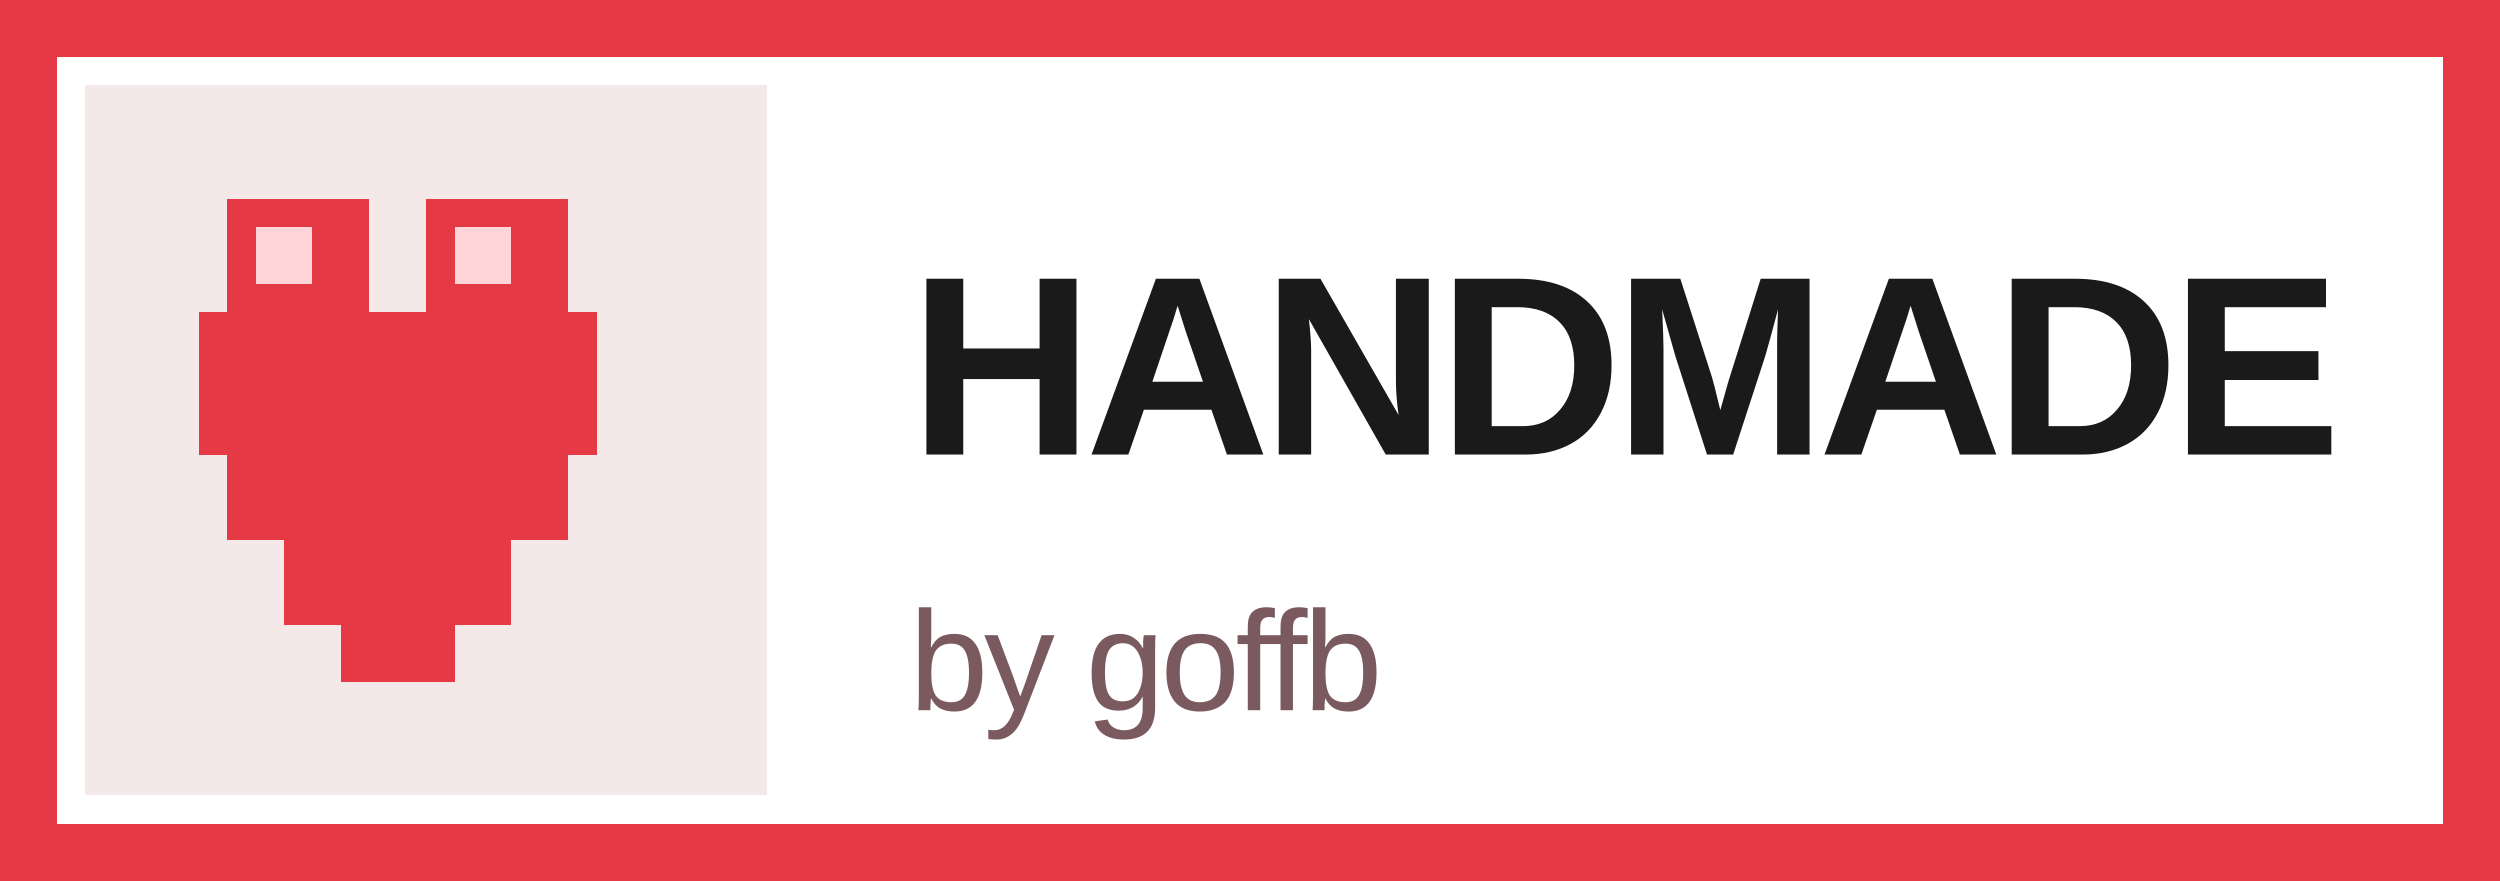
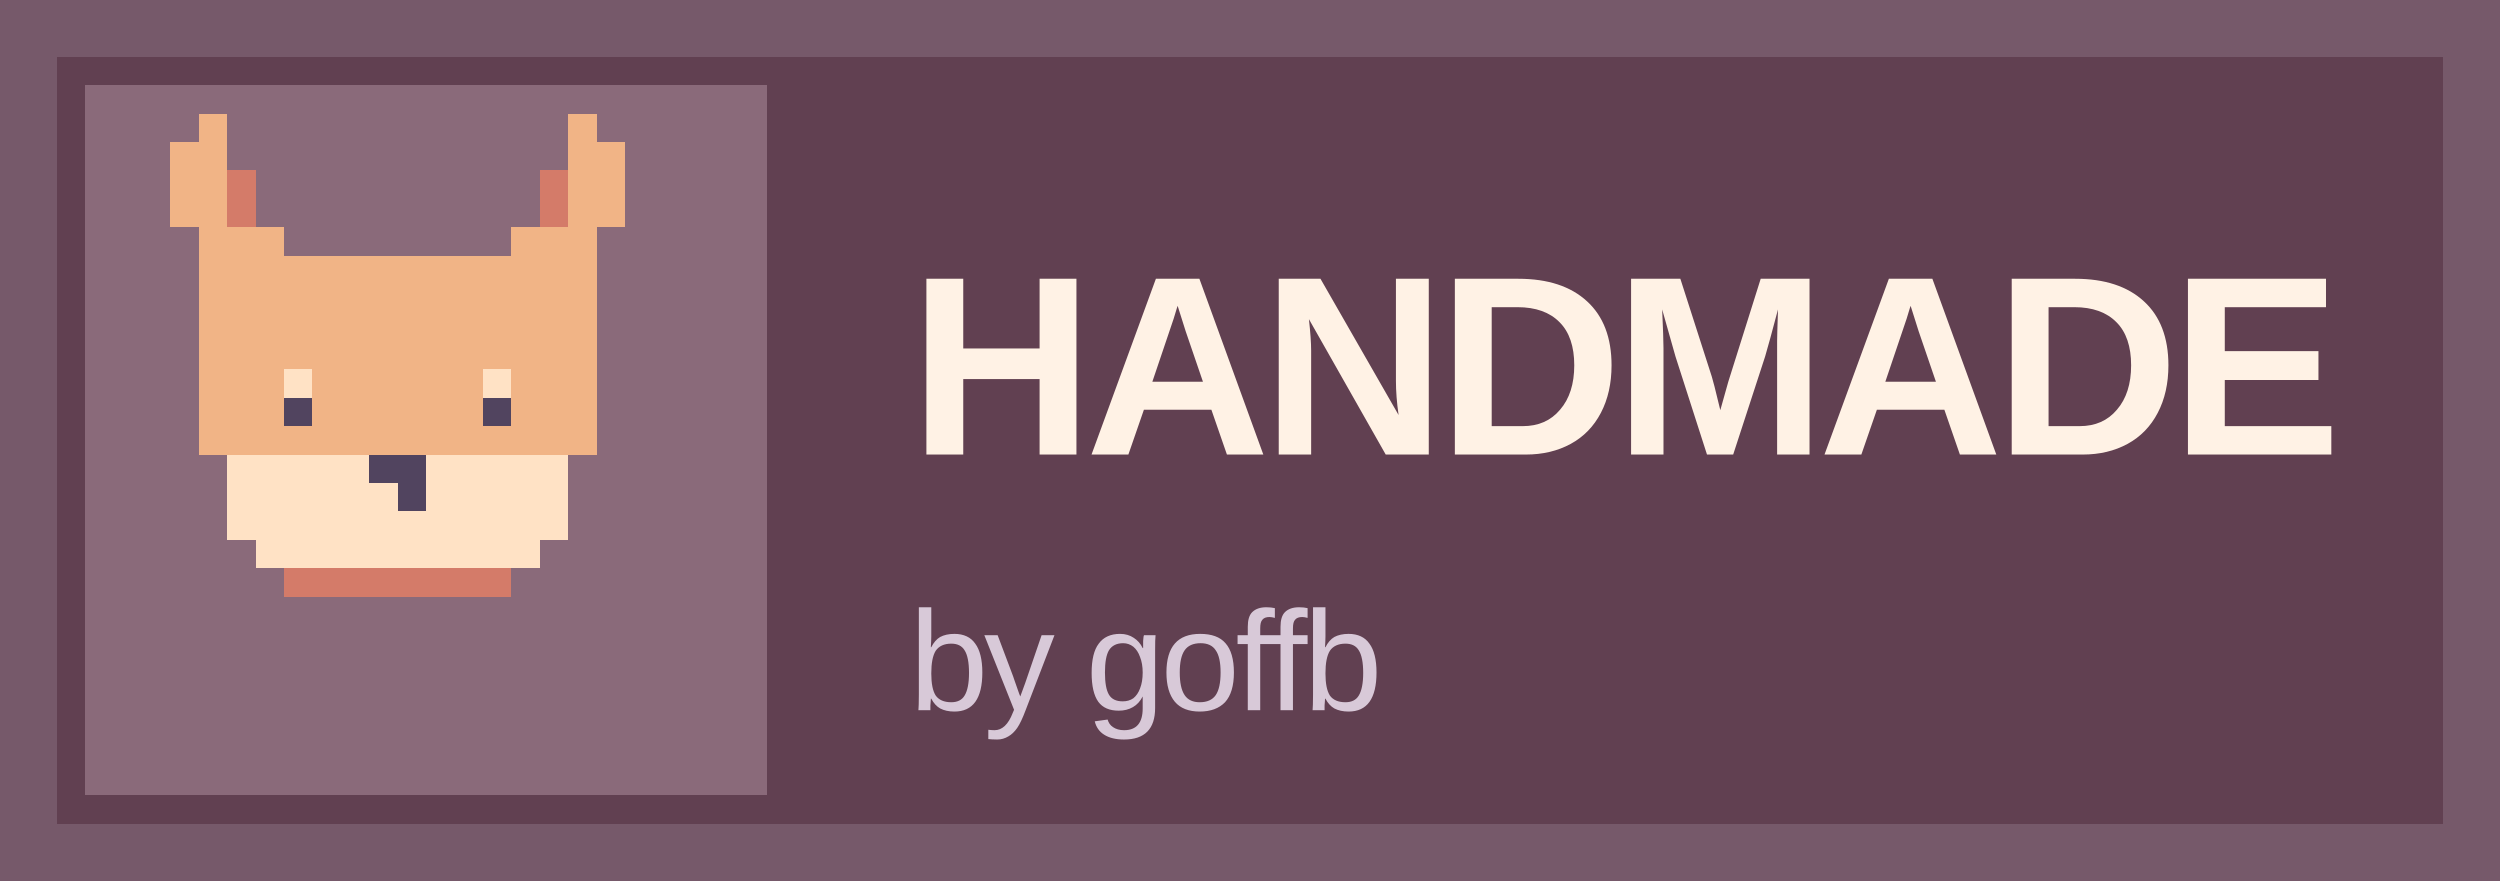
<svg xmlns="http://www.w3.org/2000/svg" width="88" height="31" viewBox="0 0 88 31" shape-rendering="crispEdges">
-   <rect x="0" y="0" width="88" height="31" fill="#ffffff" />
-   <rect x="0" y="0" width="88" height="2" fill="#e63946" />
-   <rect x="0" y="29" width="88" height="2" fill="#e63946" />
-   <rect x="0" y="0" width="2" height="31" fill="#e63946" />
-   <rect x="86" y="0" width="2" height="31" fill="#e63946" />
-   <rect x="3" y="3" width="24" height="25" fill="#f5e8e9" />
-   <rect x="8" y="7" width="5" height="4" fill="#e63946" />
-   <rect x="15" y="7" width="5" height="4" fill="#e63946" />
-   <rect x="7" y="11" width="14" height="5" fill="#e63946" />
-   <rect x="8" y="16" width="12" height="3" fill="#e63946" />
-   <rect x="10" y="19" width="8" height="3" fill="#e63946" />
-   <rect x="12" y="22" width="4" height="2" fill="#e63946" />
-   <rect x="9" y="8" width="2" height="2" fill="#ffd4d8" />
-   <rect x="16" y="8" width="2" height="2" fill="#ffd4d8" />
-   <text x="32" y="16" fill="#1a1a1a" font-family="Arial, Helvetica, sans-serif" font-size="9" font-weight="900" letter-spacing="-0.3" style="text-transform: none;">HANDMADE</text>
-   <text x="32" y="25" fill="#7a5a5e" font-family="Arial, Helvetica, sans-serif" font-size="5" letter-spacing="-0.15" style="text-transform: none;">by goffb</text>
+   <rect x="0" y="0" width="88" height="31" fill="#614051" />
+   <rect x="0" y="0" width="88" height="2" fill="#76596a" />
+   <rect x="0" y="29" width="88" height="2" fill="#76596a" />
+   <rect x="0" y="0" width="2" height="31" fill="#76596a" />
+   <rect x="86" y="0" width="2" height="31" fill="#76596a" />
+   <rect x="3" y="3" width="24" height="25" fill="#8a6a7a" />
+   <rect x="7" y="4" width="1" height="3" fill="#f1b486" />
+   <rect x="6" y="5" width="1" height="3" fill="#f1b486" />
+   <rect x="7" y="7" width="2" height="2" fill="#f1b486" />
+   <rect x="8" y="8" width="2" height="2" fill="#f1b486" />
+   <rect x="9" y="9" width="2" height="1" fill="#f1b486" />
+   <rect x="20" y="4" width="1" height="3" fill="#f1b486" />
+   <rect x="21" y="5" width="1" height="3" fill="#f1b486" />
+   <rect x="19" y="7" width="2" height="2" fill="#f1b486" />
+   <rect x="18" y="8" width="2" height="2" fill="#f1b486" />
+   <rect x="17" y="9" width="2" height="1" fill="#f1b486" />
+   <rect x="8" y="6" width="1" height="2" fill="#d47b69" />
+   <rect x="19" y="6" width="1" height="2" fill="#d47b69" />
+   <rect x="7" y="9" width="14" height="7" fill="#f1b486" />
+   <rect x="8" y="16" width="12" height="2" fill="#f1b486" />
+   <rect x="8" y="16" width="12" height="3" fill="#ffe2c5" />
+   <rect x="9" y="19" width="10" height="1" fill="#ffe2c5" />
+   <rect x="10" y="20" width="8" height="1" fill="#d47b69" />
+   <rect x="10" y="13" width="1" height="2" fill="#51445f" />
+   <rect x="17" y="13" width="1" height="2" fill="#51445f" />
+   <rect x="10" y="13" width="1" height="1" fill="#ffe2c5" />
+   <rect x="17" y="13" width="1" height="1" fill="#ffe2c5" />
+   <rect x="13" y="16" width="2" height="1" fill="#51445f" />
+   <rect x="14" y="17" width="1" height="1" fill="#51445f" />
+   <text x="32" y="16" fill="#fff2e5" font-family="Arial, Helvetica, sans-serif" font-size="9" font-weight="900" letter-spacing="-0.3" style="text-transform: none;">HANDMADE</text>
+   <text x="32" y="25" fill="#d8c9d8" font-family="Arial, Helvetica, sans-serif" font-size="5" letter-spacing="-0.15" style="text-transform: none;">by goffb</text>
</svg>
